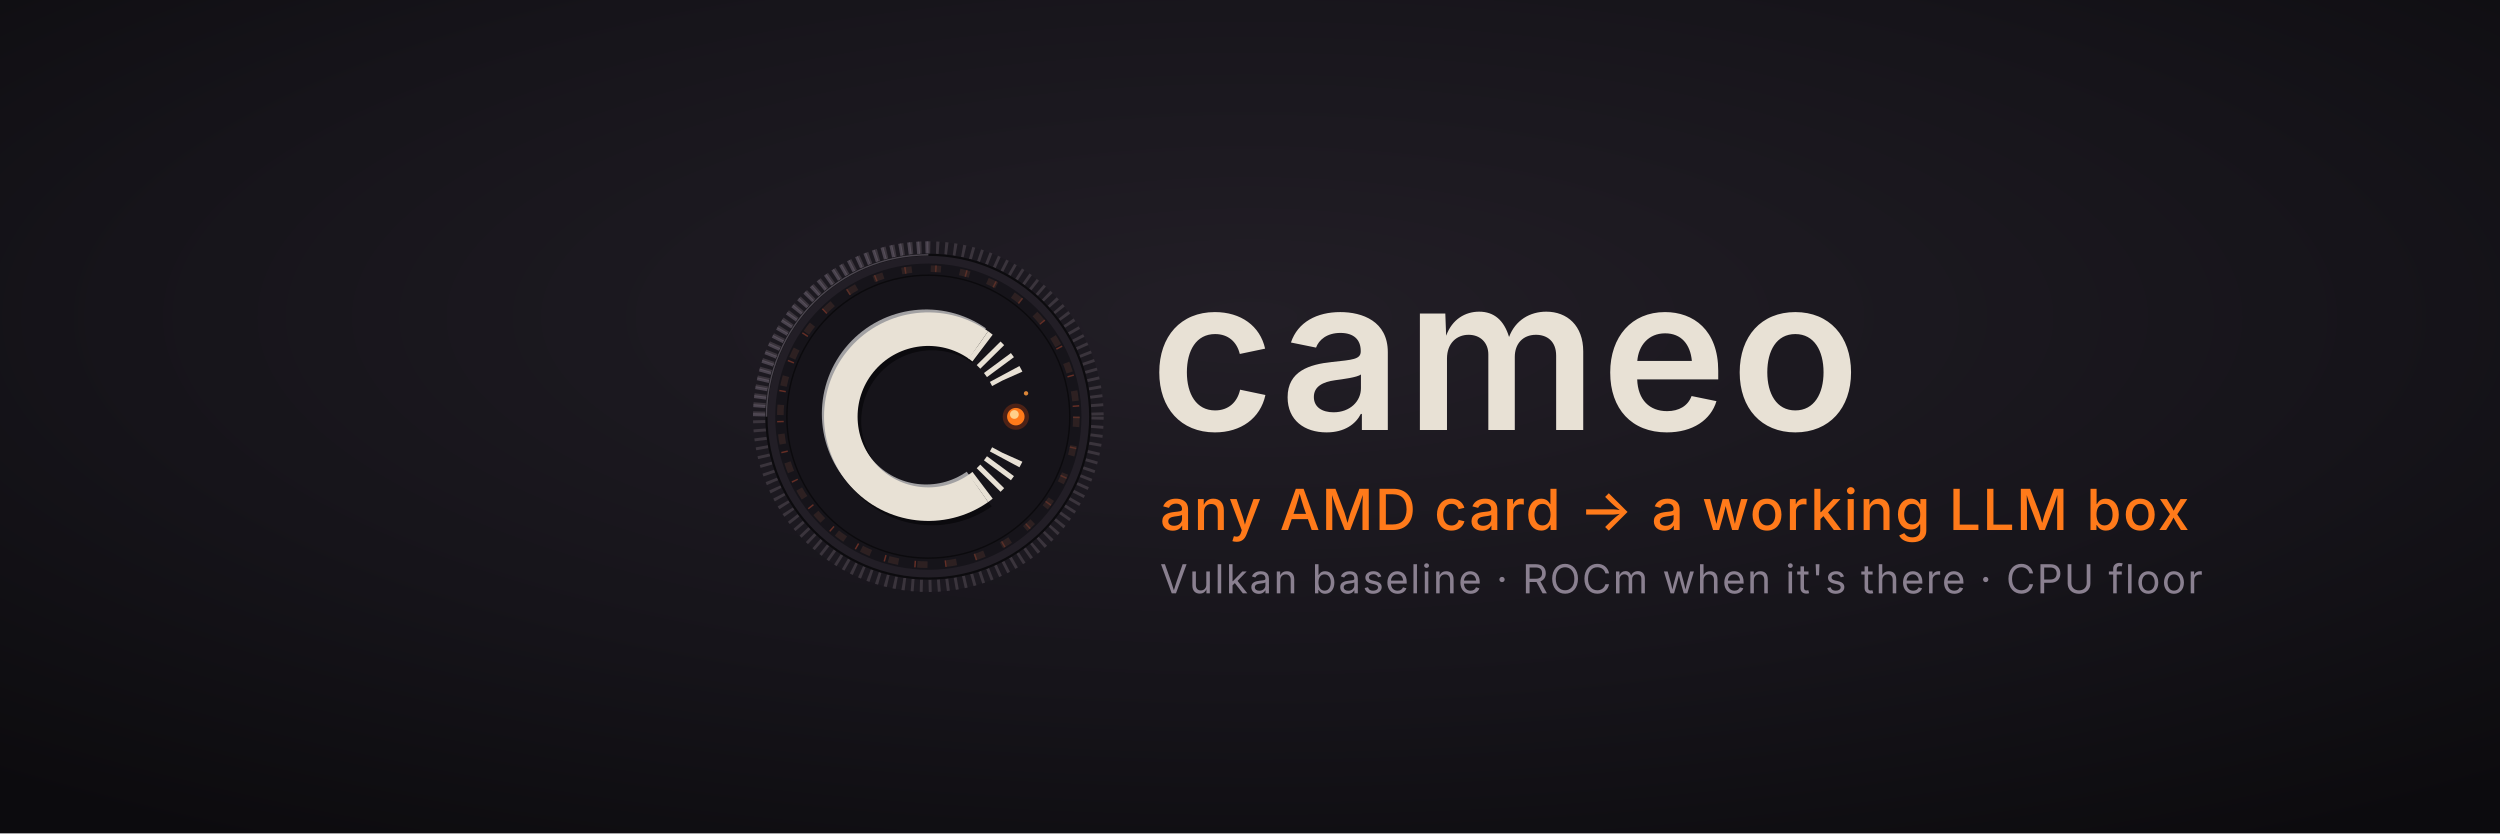
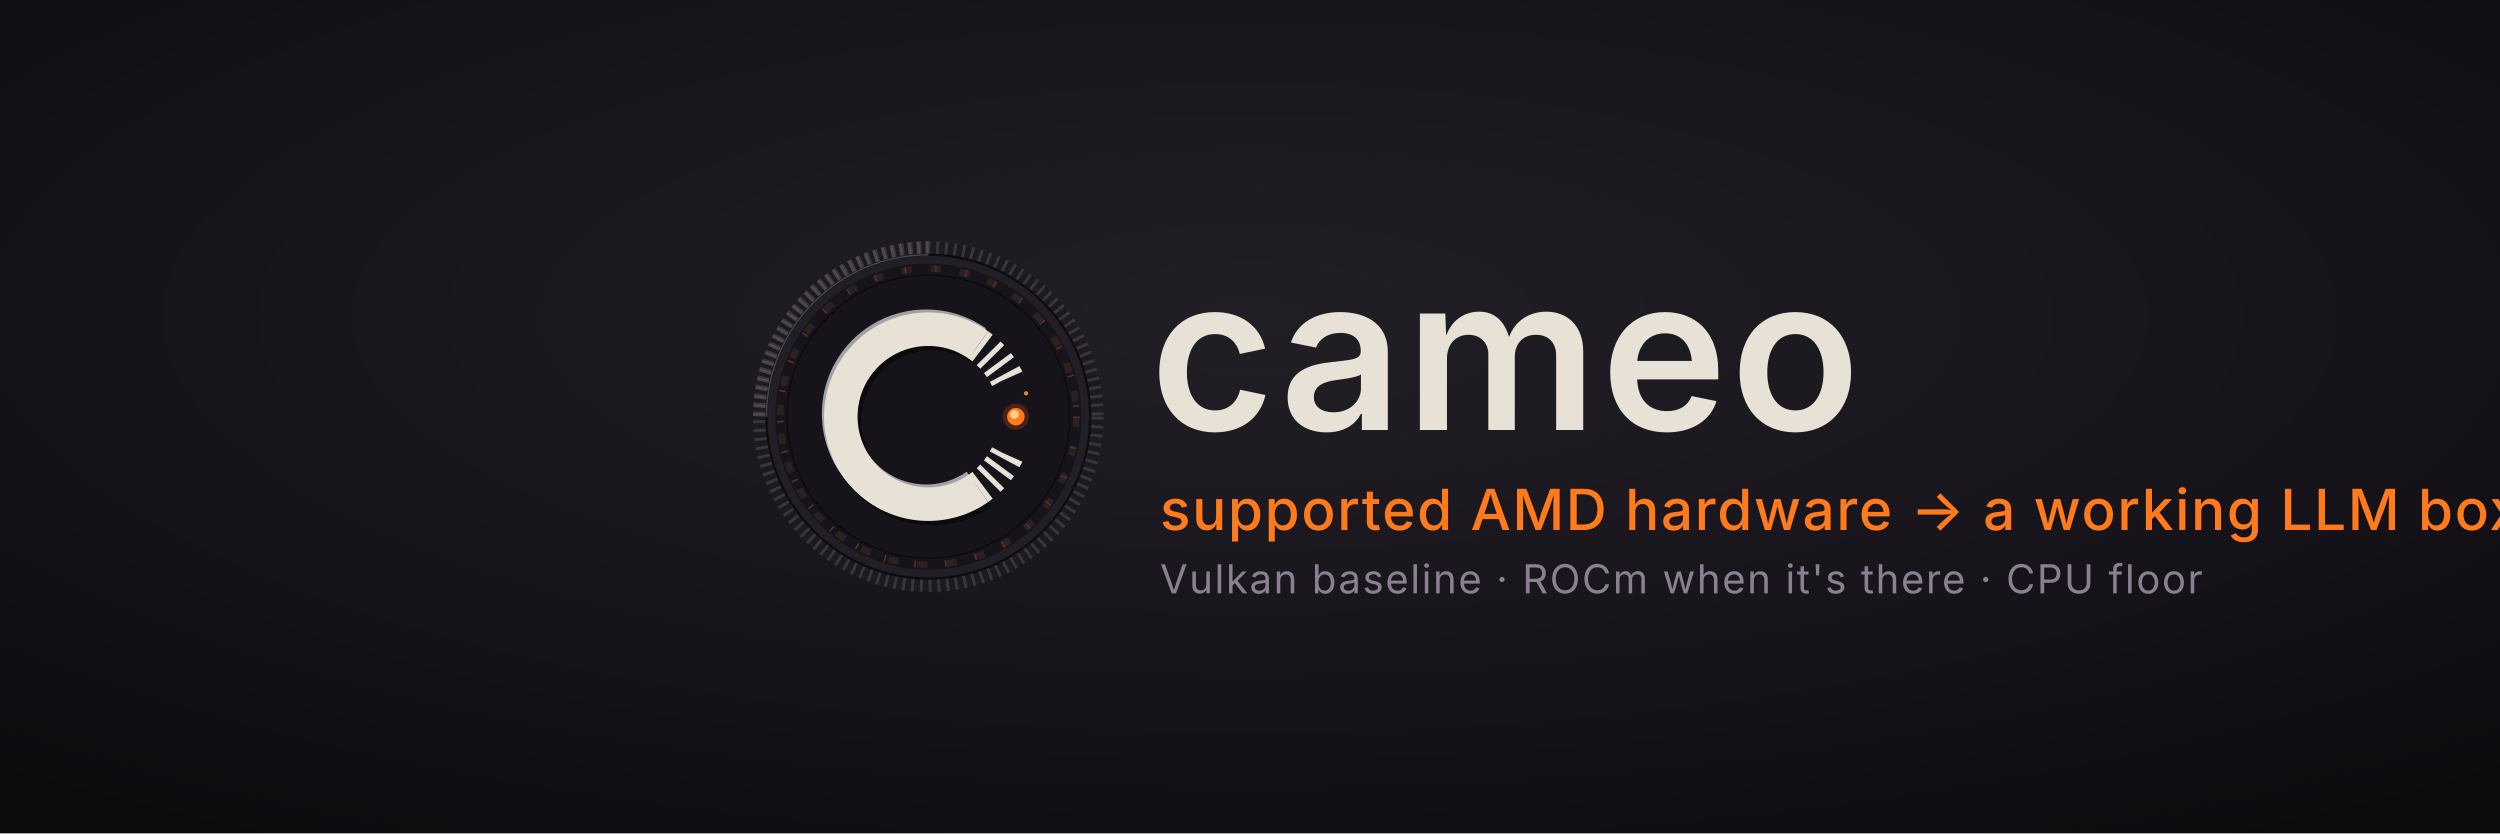
- <svg xmlns="http://www.w3.org/2000/svg" width="1500" height="500" viewBox="0 0 1500 500" role="img" aria-label="Cameo — any AMD card, a working LLM box">
+ <svg xmlns="http://www.w3.org/2000/svg" width="1500" height="500" viewBox="0 0 1500 500" role="img" aria-label="Cameo — supported AMD hardware, a working LLM box">
  <defs>
    <radialGradient id="bg" cx="50%" cy="38%" r="75%">
      <stop offset="0%" stop-color="#221E26" />
      <stop offset="60%" stop-color="#16141A" />
      <stop offset="100%" stop-color="#0C0B0E" />
    </radialGradient>
  </defs>
  <rect width="1500" height="500" fill="url(#bg)" />
  <g transform="translate(452,145) scale(0.4375)">
    <circle cx="240" cy="240" r="240" fill="#1C1920" />
    <circle cx="240" cy="240" r="232" fill="none" stroke="#3A343C" stroke-width="17" stroke-dasharray="4 8" />
    <path d="M 240 8 A 232 232 0 0 0 8 240" fill="none" stroke="#6E6472" stroke-width="17" stroke-dasharray="4 8" opacity="0.55" />
    <circle cx="240" cy="240" r="222" fill="#221E26" />
    <circle cx="240" cy="240" r="222" fill="none" stroke="#0C0B0E" stroke-width="3" />
    <path d="M 240 18 A 222 222 0 0 0 18 240" fill="none" stroke="#8A8090" stroke-width="2" opacity="0.5" />
    <circle cx="240" cy="240" r="210" fill="#16141A" />
    <g opacity="0.5">
      <circle cx="240" cy="240" r="203" fill="none" stroke="#B4472F" stroke-width="9" stroke-dasharray="2 40" />
      <circle cx="240" cy="240" r="203" fill="none" stroke="#7C4B3A" stroke-width="9" stroke-dasharray="14 26" opacity="0.45" />
    </g>
    <circle cx="240" cy="240" r="194" fill="none" stroke="#0B0A0D" stroke-width="2" />
    <g fill="none" stroke-linecap="butt">
      <path d="M 308.8 141.7 A 120 120 0 1 0 308.8 338.3" stroke="#0A090C" stroke-width="46" transform="translate(5,6)" opacity="0.9" />
      <path d="M 308.8 141.7 A 120 120 0 1 0 308.8 338.3" stroke="#FFFFFF" stroke-width="46" transform="translate(-3,-4)" opacity="0.6" />
      <path d="M 308.8 141.7 A 120 120 0 1 0 308.8 338.3" stroke="#E8E1D5" stroke-width="46" />
      <path d="M 308.8 141.7 A 120 120 0 0 1 351.3 195.1" stroke="#E8E1D5" stroke-width="46" stroke-dasharray="7 11" />
      <path d="M 308.8 338.3 A 120 120 0 0 0 351.3 284.9" stroke="#E8E1D5" stroke-width="46" stroke-dasharray="7 11" />
    </g>
    <circle cx="360" cy="240" r="18" fill="#7A2E12" opacity="0.55" />
    <circle cx="360" cy="240" r="12" fill="#FF7A1A" />
    <circle cx="358" cy="237" r="6" fill="#FFD08A" />
    <circle cx="374" cy="208" r="3" fill="#FF9A3C" opacity="0.85" />
  </g>
  <text x="690" y="258" fill="#E8E1D5" font-family="Inter, 'DejaVu Sans', 'Segoe UI', Helvetica, Arial, sans-serif" font-size="128" font-weight="600" letter-spacing="2">cameo</text>
-   <text x="696" y="318" fill="#FF7A1A" font-family="Inter, 'DejaVu Sans', 'Segoe UI', Helvetica, Arial, sans-serif" font-size="34" font-weight="500" letter-spacing="1">any AMD card → a working LLM box</text>
+   <text x="696" y="318" fill="#FF7A1A" font-family="Inter, 'DejaVu Sans', 'Segoe UI', Helvetica, Arial, sans-serif" font-size="34" font-weight="500" letter-spacing="1">supported AMD hardware → a working LLM box</text>
  <text x="696" y="356" fill="#8A8090" font-family="Inter, 'DejaVu Sans', 'Segoe UI', Helvetica, Arial, sans-serif" font-size="24" font-weight="400" letter-spacing="1">Vulkan baseline · ROCm when it's there · CPU floor</text>
</svg>
